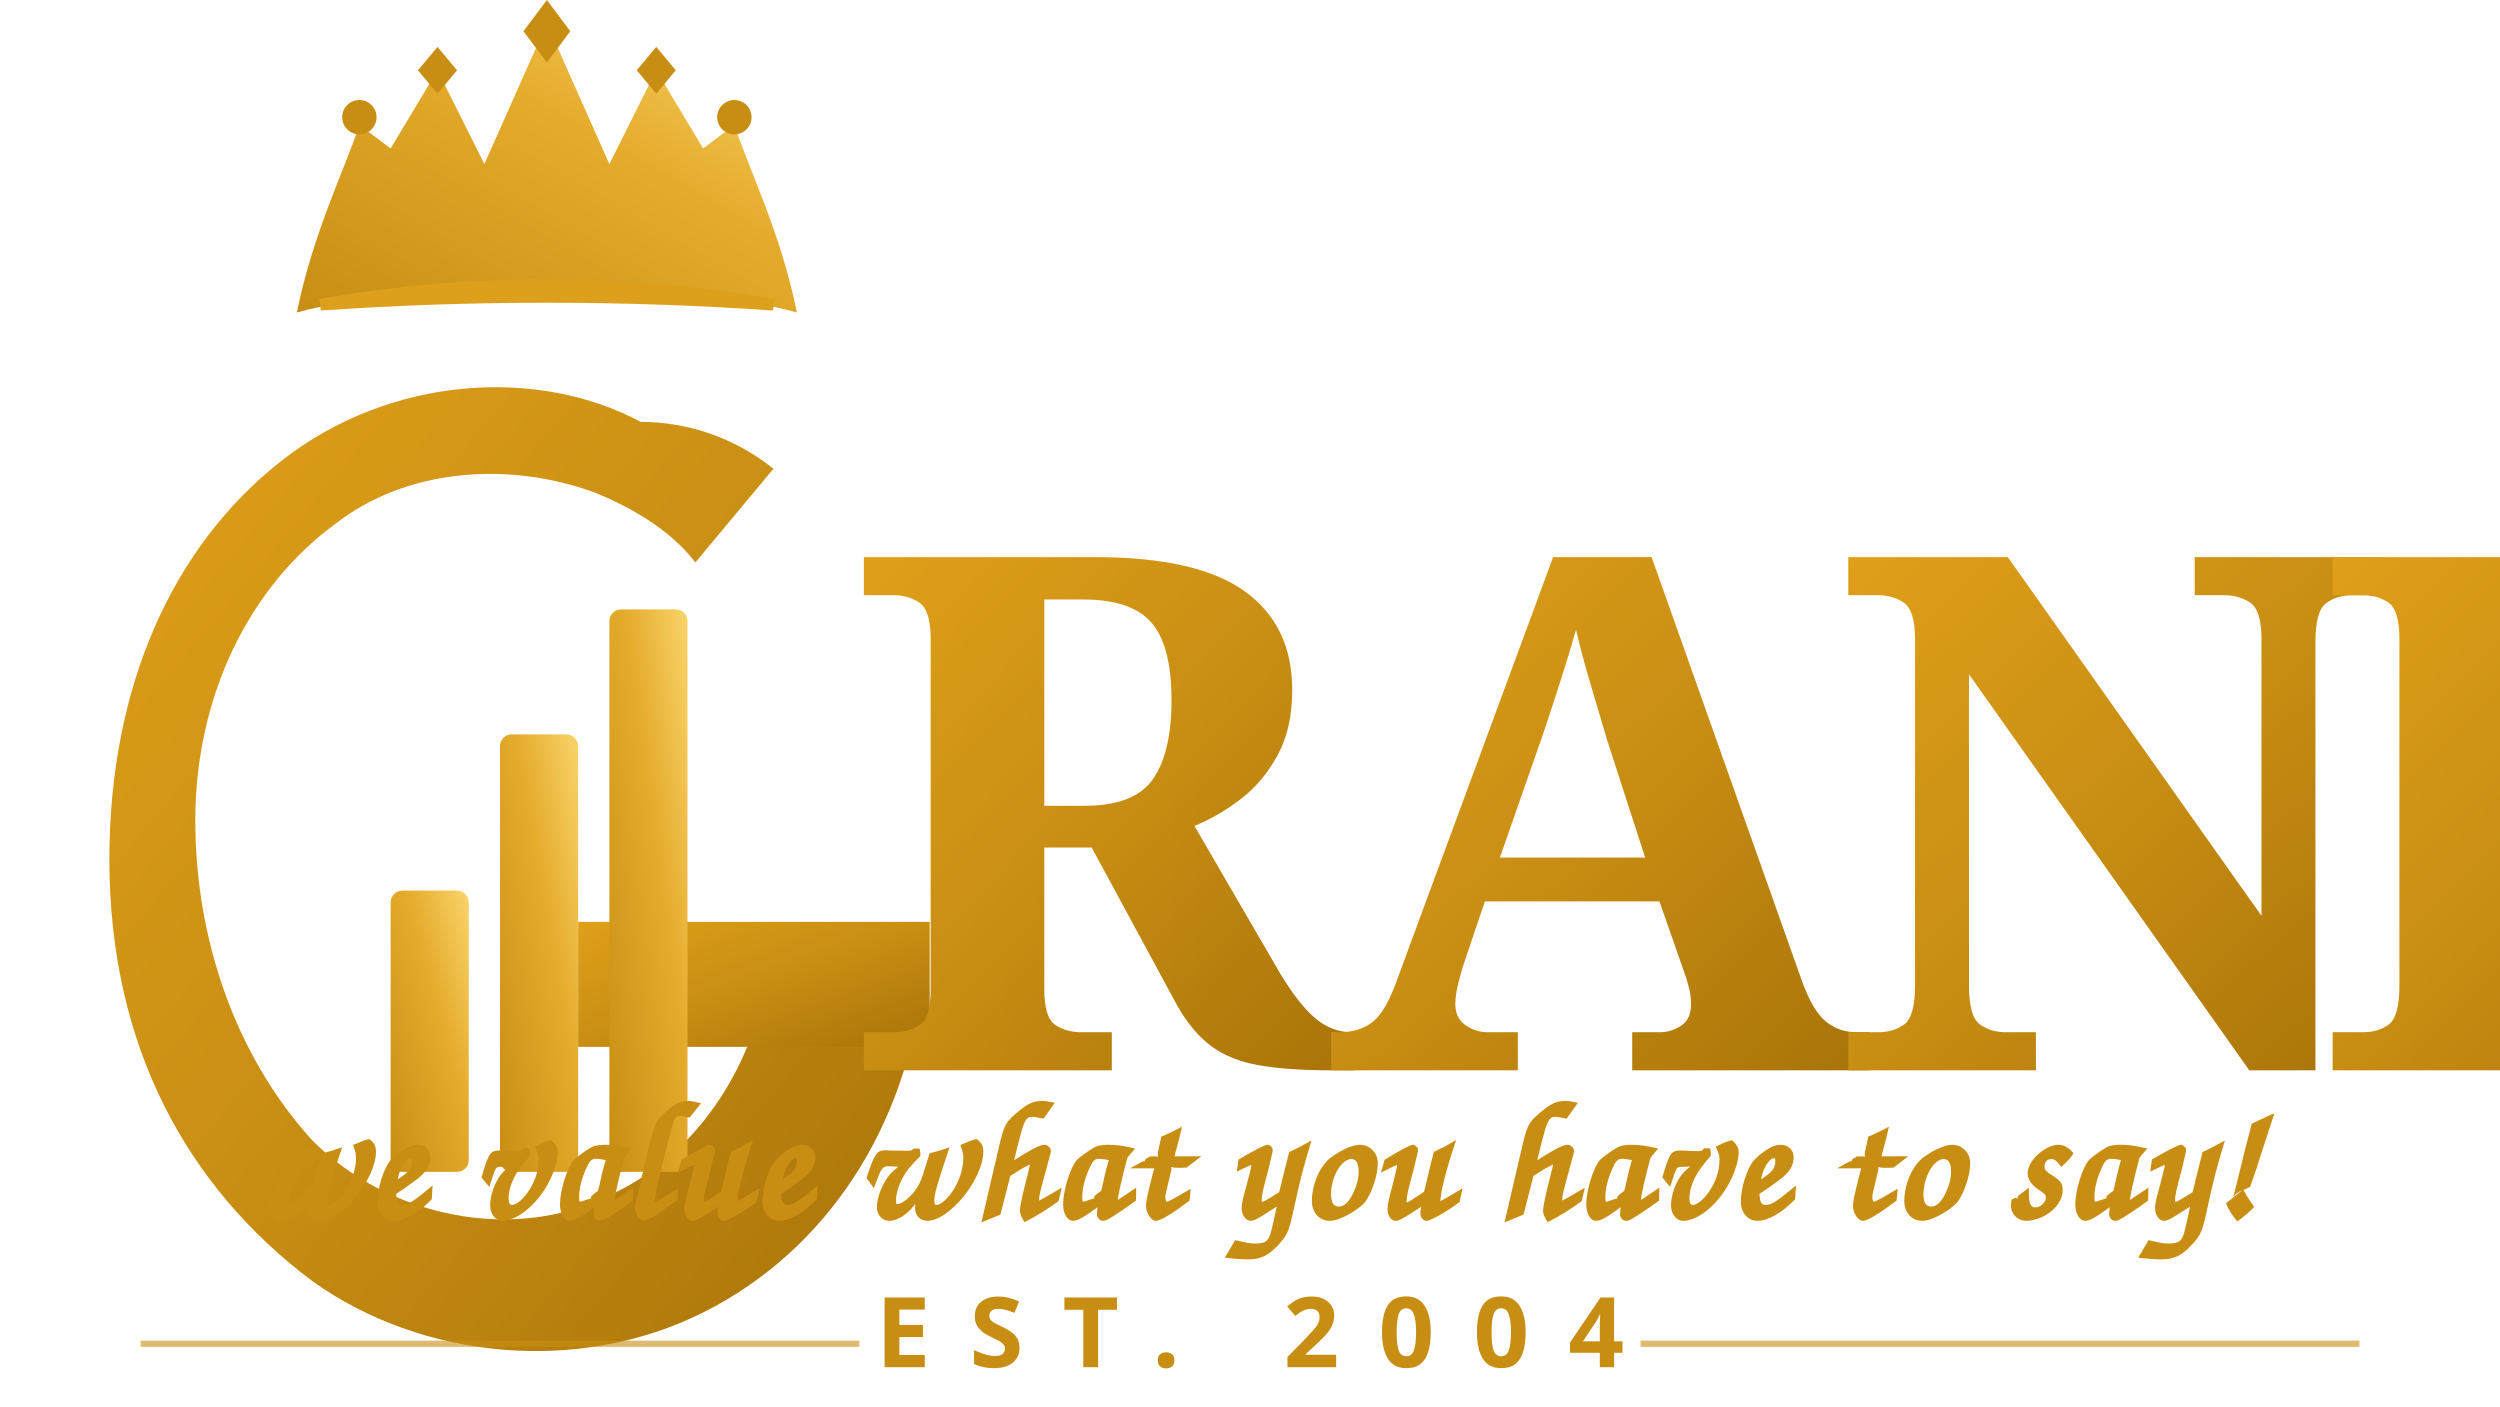
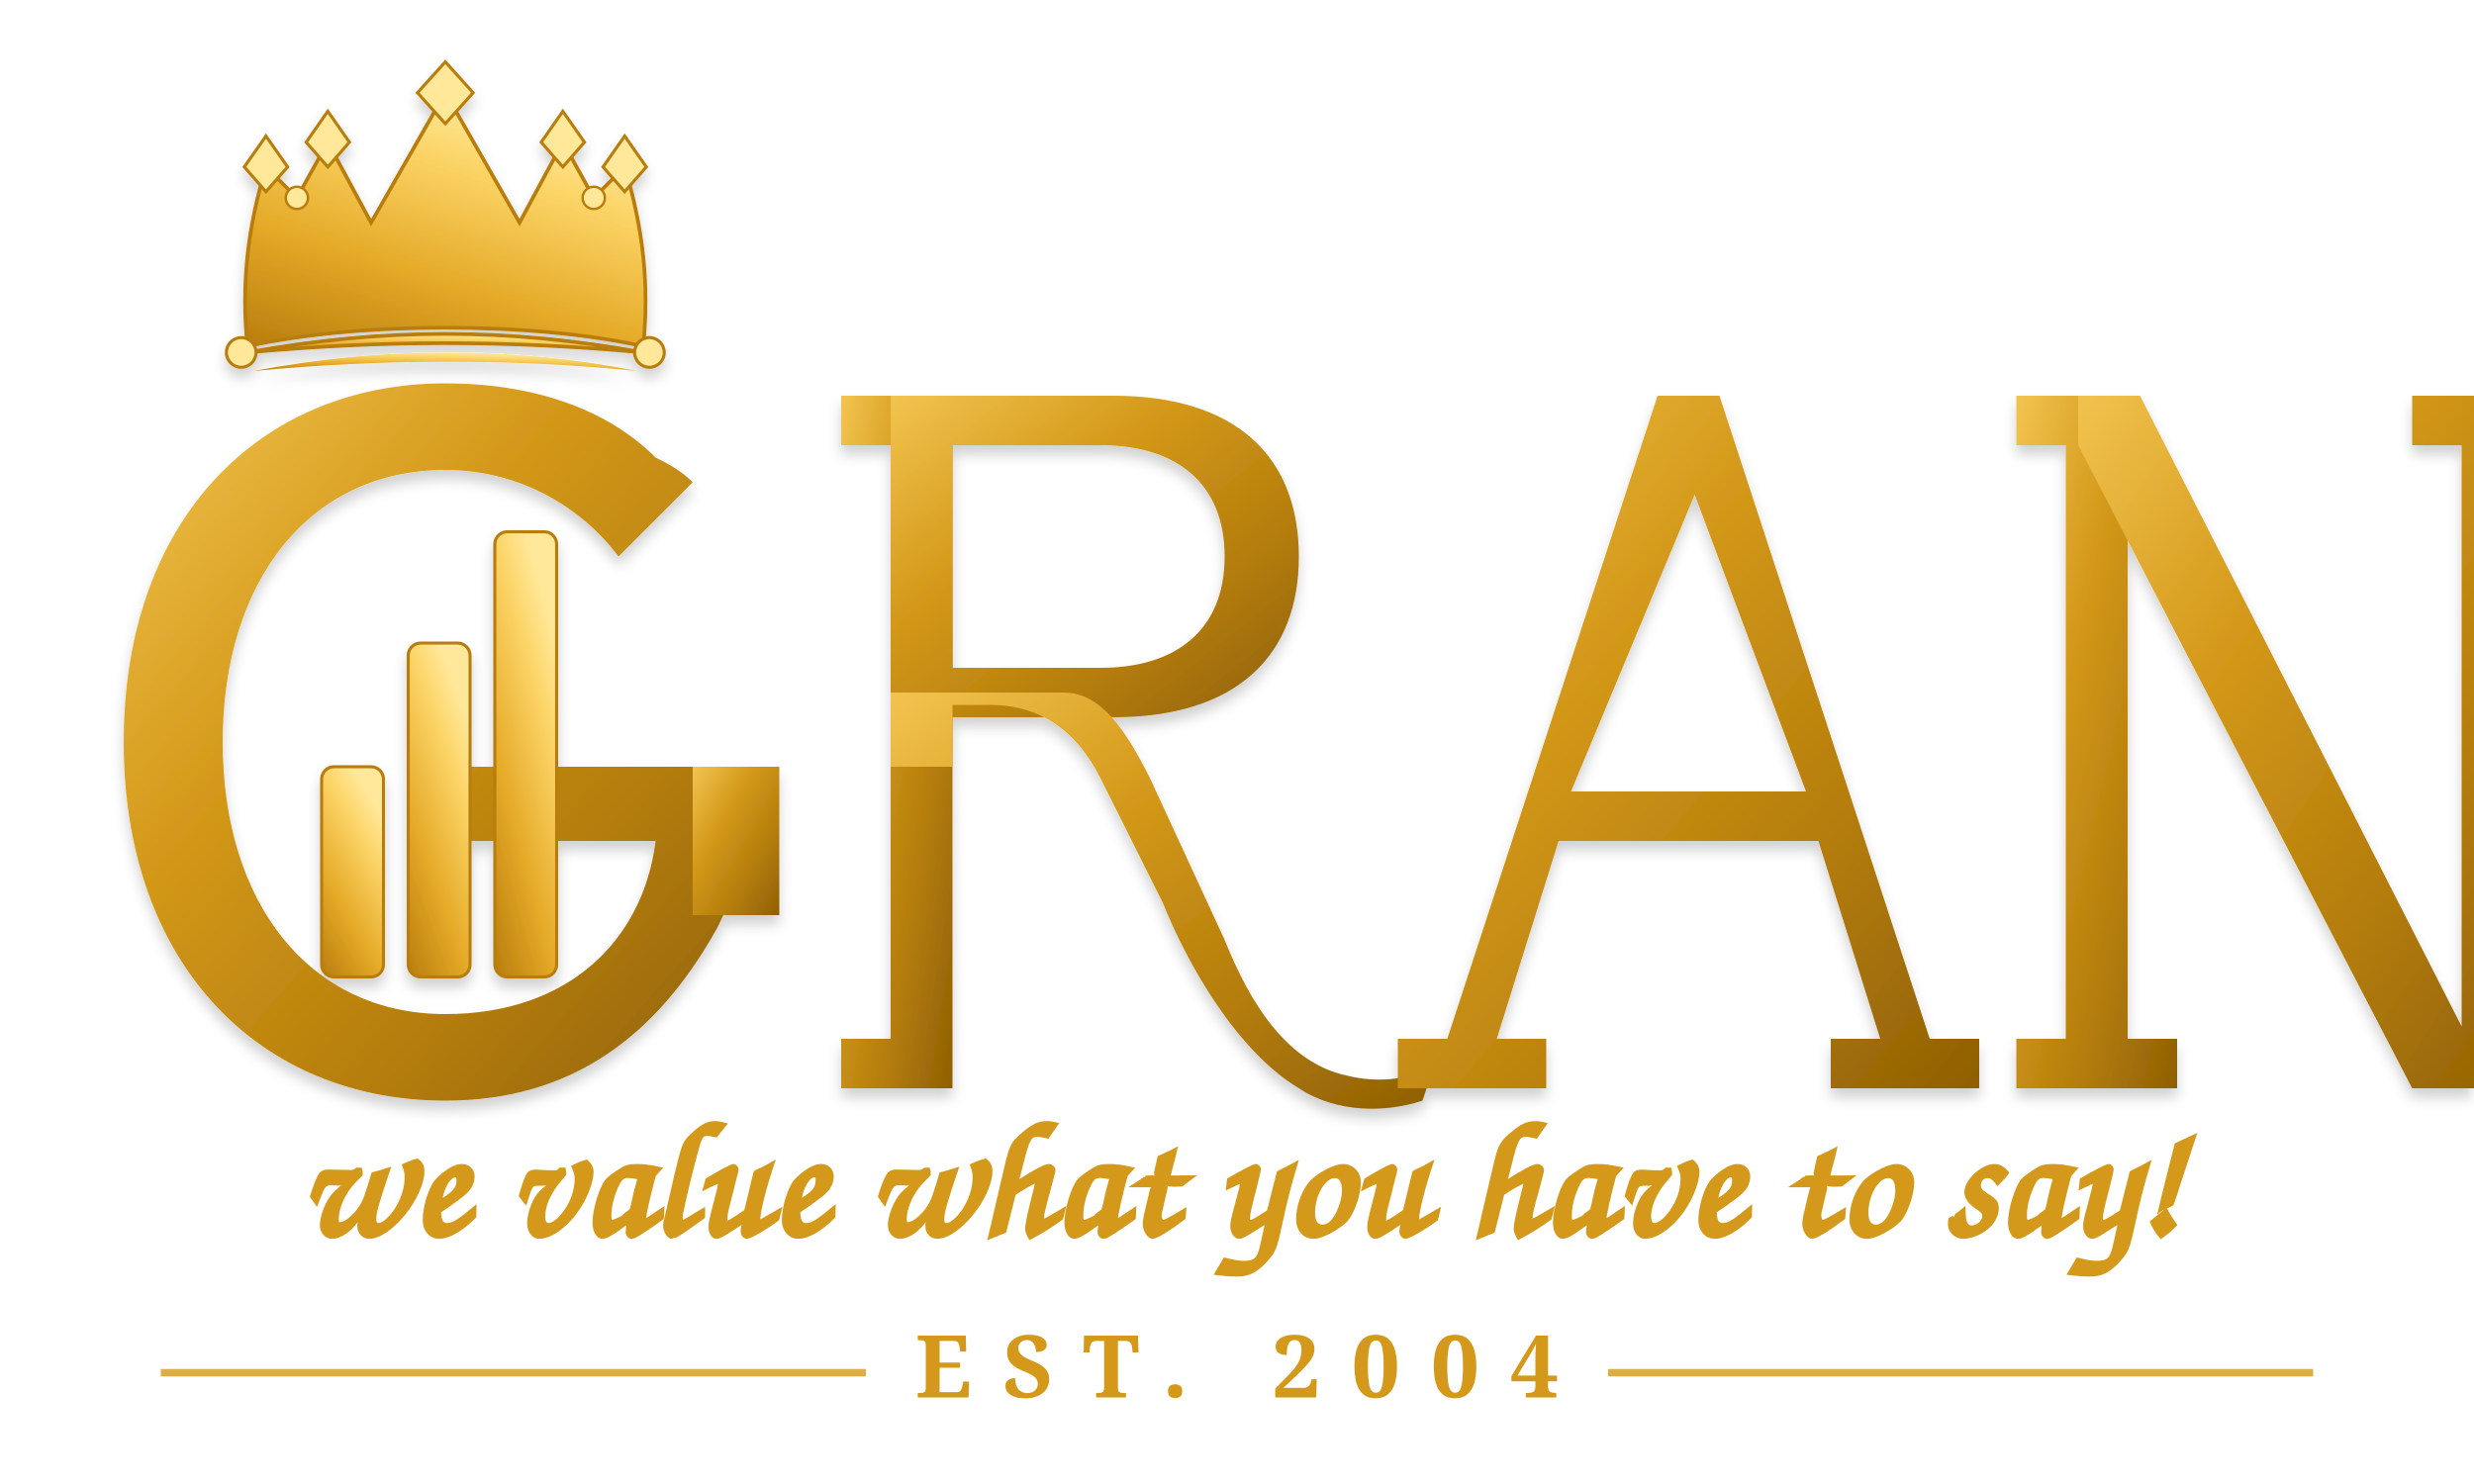
- <svg xmlns="http://www.w3.org/2000/svg" viewBox="0 0 320 180" fill="none">
+ <svg xmlns="http://www.w3.org/2000/svg" viewBox="0 0 400 240" fill="none">
  <defs>
-     <linearGradient id="grandGoldGradient" x1="0%" y1="0%" x2="100%" y2="100%">
-       <stop offset="0%" stop-color="#DF9F1A" />
-       <stop offset="50%" stop-color="#C88E13" />
-       <stop offset="100%" stop-color="#A87309" />
+     <linearGradient id="goldGrad" x1="0%" y1="0%" x2="100%" y2="100%">
+       <stop offset="0%" stop-color="#F2C450" />
+       <stop offset="35%" stop-color="#D4991A" />
+       <stop offset="70%" stop-color="#B37C0B" />
+       <stop offset="100%" stop-color="#8F6004" />
    </linearGradient>
-     <linearGradient id="grandCrownGradient" x1="0%" y1="100%" x2="100%" y2="0%">
-       <stop offset="0%" stop-color="#C88E13" />
-       <stop offset="60%" stop-color="#E5AB2C" />
-       <stop offset="100%" stop-color="#F9D46A" />
+     <linearGradient id="crownGrad" x1="0%" y1="100%" x2="50%" y2="0%">
+       <stop offset="0%" stop-color="#B87D0C" />
+       <stop offset="40%" stop-color="#E5AA28" />
+       <stop offset="80%" stop-color="#FCD568" />
+       <stop offset="100%" stop-color="#FFE899" />
    </linearGradient>
+     <filter id="subtleGlow" x="-10%" y="-10%" width="120%" height="120%">
+       <feDropShadow dx="0" dy="1.5" stdDeviation="1" flood-color="#000" flood-opacity="0.18" />
+     </filter>
  </defs>
-   <g transform="translate(18, 2)">
-     <path d="M20 38 C 22 28, 26 20, 28 14 L 32 17 L 38 7 L 44 19 L 52 1 L 60 19 L 66 7 L 72 17 L 76 14 C 78 20, 82 28, 84 38 C 70 34, 34 34, 20 38 Z" fill="url(#grandCrownGradient)" />
-     <polygon points="52,-2 55,2 52,6 49,2" fill="#C88E13" />
-     <polygon points="38,4 40.5,7 38,10 35.5,7" fill="#C88E13" />
-     <polygon points="66,4 68.5,7 66,10 63.5,7" fill="#C88E13" />
-     <circle cx="28" cy="13" r="2.2" fill="#C88E13" />
-     <circle cx="76" cy="13" r="2.2" fill="#C88E13" />
-     <path d="M 23 37 Q 52 32 81 37 Q 52 35 23 37" stroke="#DDA01D" stroke-width="1.5" fill="none" />
+   <g transform="translate(18, 12)" filter="url(#subtleGlow)">
+     <path d="M 22 45 C 44 41, 64 41, 86 45 C 64 43, 44 43, 22 45 Z" fill="url(#crownGrad)" stroke="#B87D0C" stroke-width="0.6" />
+     <path d="M 23 48 C 44 44, 65 44, 85 48 C 65 46, 44 46, 23 48 Z" fill="url(#crownGrad)" />
+     <path d="M 22 44               C 21 34, 22 25, 25 15              L 30 20              L 35 11              L 42 24              L 54 3              L 66 24              L 73 11              L 78 20              L 83 15              C 86 25, 87 34, 86 44              C 68 40, 40 40, 22 44 Z" fill="url(#crownGrad)" stroke="#B87D0C" stroke-width="0.6" />
+     <polygon points="54, -2 58.5, 3 54, 8 49.5, 3" fill="#FFE899" stroke="#B87D0C" stroke-width="0.5" />
+     <polygon points="35, 6 38.5, 11 35, 15 31.5, 11" fill="#FFE899" stroke="#B87D0C" stroke-width="0.5" />
+     <polygon points="73, 6 76.5, 11 73, 15 69.5, 11" fill="#FFE899" stroke="#B87D0C" stroke-width="0.5" />
+     <polygon points="25, 10 28.5, 15 25, 19 21.5, 15" fill="#FFE899" stroke="#B87D0C" stroke-width="0.5" />
+     <polygon points="83, 10 86.5, 15 83, 19 79.5, 15" fill="#FFE899" stroke="#B87D0C" stroke-width="0.5" />
+     <circle cx="30" cy="20" r="1.8" fill="#FFE899" stroke="#B87D0C" stroke-width="0.4" />
+     <circle cx="78" cy="20" r="1.8" fill="#FFE899" stroke="#B87D0C" stroke-width="0.4" />
+     <circle cx="21" cy="45" r="2.4" fill="#FFE899" stroke="#B87D0C" stroke-width="0.5" />
+     <circle cx="87" cy="45" r="2.4" fill="#FFE899" stroke="#B87D0C" stroke-width="0.5" />
  </g>
-   <g transform="translate(14, 42)">
-     <path d="M 68 12 C 55 5, 36 6, 22 17 C 8 28, 0 46, 0 68 C 0 92, 10 110, 26 122 C 40 132, 60 134, 76 126 C 92 118, 102 102, 104 84 L 84 84 C 82 95, 75 106, 64 111 C 52 117, 36 114, 26 104 C 16 93, 11 78, 11 63 C 11 47, 18 33, 29 25 C 38 18, 51 17, 62 21 C 67 23, 72 26, 75 30 L 85 18 C 80 14, 74 12, 68 12 Z" fill="url(#grandGoldGradient)" />
-     <path d="M 60 76 L 105 76 L 105 92 L 60 92 Z" fill="url(#grandGoldGradient)" />
-     <rect x="36" y="72" width="10" height="36" rx="1.5" fill="url(#grandCrownGradient)" />
-     <rect x="50" y="52" width="10" height="56" rx="1.5" fill="url(#grandCrownGradient)" />
-     <rect x="64" y="36" width="10" height="72" rx="1.5" fill="url(#grandCrownGradient)" />
+   <g transform="translate(18, 56)" filter="url(#subtleGlow)">
+     <path d="M 88 18               C 80 10, 68 6, 54 6              C 24 6, 2 28, 2 64              C 2 100, 24 122, 54 122              C 74 122, 88 112, 98 94              C 102 86, 104 76, 104 68              L 54 68              L 54 80              L 88 80              C 86 96, 74 108, 54 108              C 32 108, 18 90, 18 64              C 18 38, 32 20, 54 20              C 66 20, 76 26, 82 34              L 94 22              C 92 20, 90 19, 88 18 Z" fill="url(#goldGrad)" />
+     <path d="M 94 68 L 108 68 L 108 92 L 94 92 Z" fill="url(#goldGrad)" />
+     <rect x="34" y="68" width="10" height="34" rx="2" fill="url(#crownGrad)" stroke="#B87D0C" stroke-width="0.5" />
+     <rect x="48" y="48" width="10" height="54" rx="2" fill="url(#crownGrad)" stroke="#B87D0C" stroke-width="0.5" />
+     <rect x="62" y="30" width="10" height="72" rx="2" fill="url(#crownGrad)" stroke="#B87D0C" stroke-width="0.5" />
  </g>
-   <g transform="translate(108, 52)">
-     <text x="0" y="85" font-family="'Cinzel', Georgia, serif" font-size="92" font-weight="800" letter-spacing="-2" fill="url(#grandGoldGradient)">R</text>
-     <text x="62" y="85" font-family="'Cinzel', Georgia, serif" font-size="92" font-weight="800" letter-spacing="-2" fill="url(#grandGoldGradient)">A</text>
-     <text x="126" y="85" font-family="'Cinzel', Georgia, serif" font-size="92" font-weight="800" letter-spacing="-2" fill="url(#grandGoldGradient)">N</text>
-     <text x="188" y="85" font-family="'Cinzel', Georgia, serif" font-size="92" font-weight="800" letter-spacing="-2" fill="url(#grandGoldGradient)">D</text>
+   <g transform="translate(132, 56)" filter="url(#subtleGlow)">
+     <g transform="translate(0, 0)">
+       <path d="M 4 8 L 22 8 L 22 120 L 4 120 L 4 112 L 12 112 L 12 16 L 4 16 Z" fill="url(#goldGrad)" />
+       <path d="M 12 8 L 48 8 C 68 8, 78 18, 78 34 C 78 50, 68 60, 48 60 L 12 60 Z M 22 16 L 22 52 L 46 52 C 58 52, 66 46, 66 34 C 66 22, 58 16, 46 16 Z" fill="url(#goldGrad)" />
+       <path d="M 40 56 C 46 56, 50 62, 54 70 L 66 96 C 70 106, 76 116, 86 118 C 90 119, 96 119, 100 116 L 98 122 C 92 124, 84 124, 78 120 C 68 114, 60 100, 56 90 L 46 70 C 42 62, 36 58, 28 58 L 22 58 L 22 68 L 12 68 L 12 56 Z" fill="url(#goldGrad)" />
+     </g>
+     <g transform="translate(94, 0)">
+       <path d="M 44 8 L 52 8 L 86 112 L 94 112 L 94 120 L 70 120 L 70 112 L 78 112 L 68 80 L 26 80 L 16 112 L 24 112 L 24 120 L 0 120 L 0 112 L 8 112 L 42 8 Z M 48 24 L 28 72 L 66 72 Z" fill="url(#goldGrad)" />
+     </g>
+     <g transform="translate(190, 0)">
+       <path d="M 4 8 L 22 8 L 22 112 L 30 112 L 30 120 L 4 120 L 4 112 L 12 112 L 12 16 L 4 16 Z" fill="url(#goldGrad)" />
+       <path d="M 12 8 L 24 8 L 76 110 L 76 16 L 68 16 L 68 8 L 88 8 L 88 16 L 80 16 L 80 120 L 68 120 L 14 16 L 14 8 Z" fill="url(#goldGrad)" />
+     </g>
+     <g transform="translate(282, 0)">
+       <path d="M 4 8 L 38 8 C 66 8, 86 28, 86 64 C 86 100, 66 120, 38 120 L 4 120 L 4 112 L 12 112 L 12 16 L 4 16 Z M 22 16 L 22 112 L 36 112 C 58 112, 74 96, 74 64 C 74 32, 58 16, 36 16 Z" fill="url(#goldGrad)" />
+     </g>
  </g>
-   <text x="160" y="156" text-anchor="middle" font-family="'Dancing Script', cursive" font-size="21" font-weight="700" fill="#C88E13" letter-spacing="0.8">we value what you have to say!</text>
-   <line x1="18" y1="172" x2="110" y2="172" stroke="#C88E13" stroke-width="0.8" opacity="0.6" />
-   <text x="160" y="175" text-anchor="middle" font-family="'Cinzel', sans-serif" font-size="12.5" font-weight="700" letter-spacing="5" fill="#C88E13">EST. 2004</text>
-   <line x1="210" y1="172" x2="302" y2="172" stroke="#C88E13" stroke-width="0.8" opacity="0.6" />
+   <text x="200" y="200" text-anchor="middle" font-family="'Dancing Script', cursive" font-size="26" font-weight="700" fill="#D4991A" letter-spacing="0.5">we value what you have to say!</text>
+   <line x1="26" y1="222" x2="140" y2="222" stroke="#D4991A" stroke-width="1.2" opacity="0.8" />
+   <text x="200" y="226" text-anchor="middle" font-family="'Cinzel', Georgia, serif" font-size="14" font-weight="800" letter-spacing="5" fill="#D4991A">EST. 2004</text>
+   <line x1="260" y1="222" x2="374" y2="222" stroke="#D4991A" stroke-width="1.2" opacity="0.8" />
</svg>
